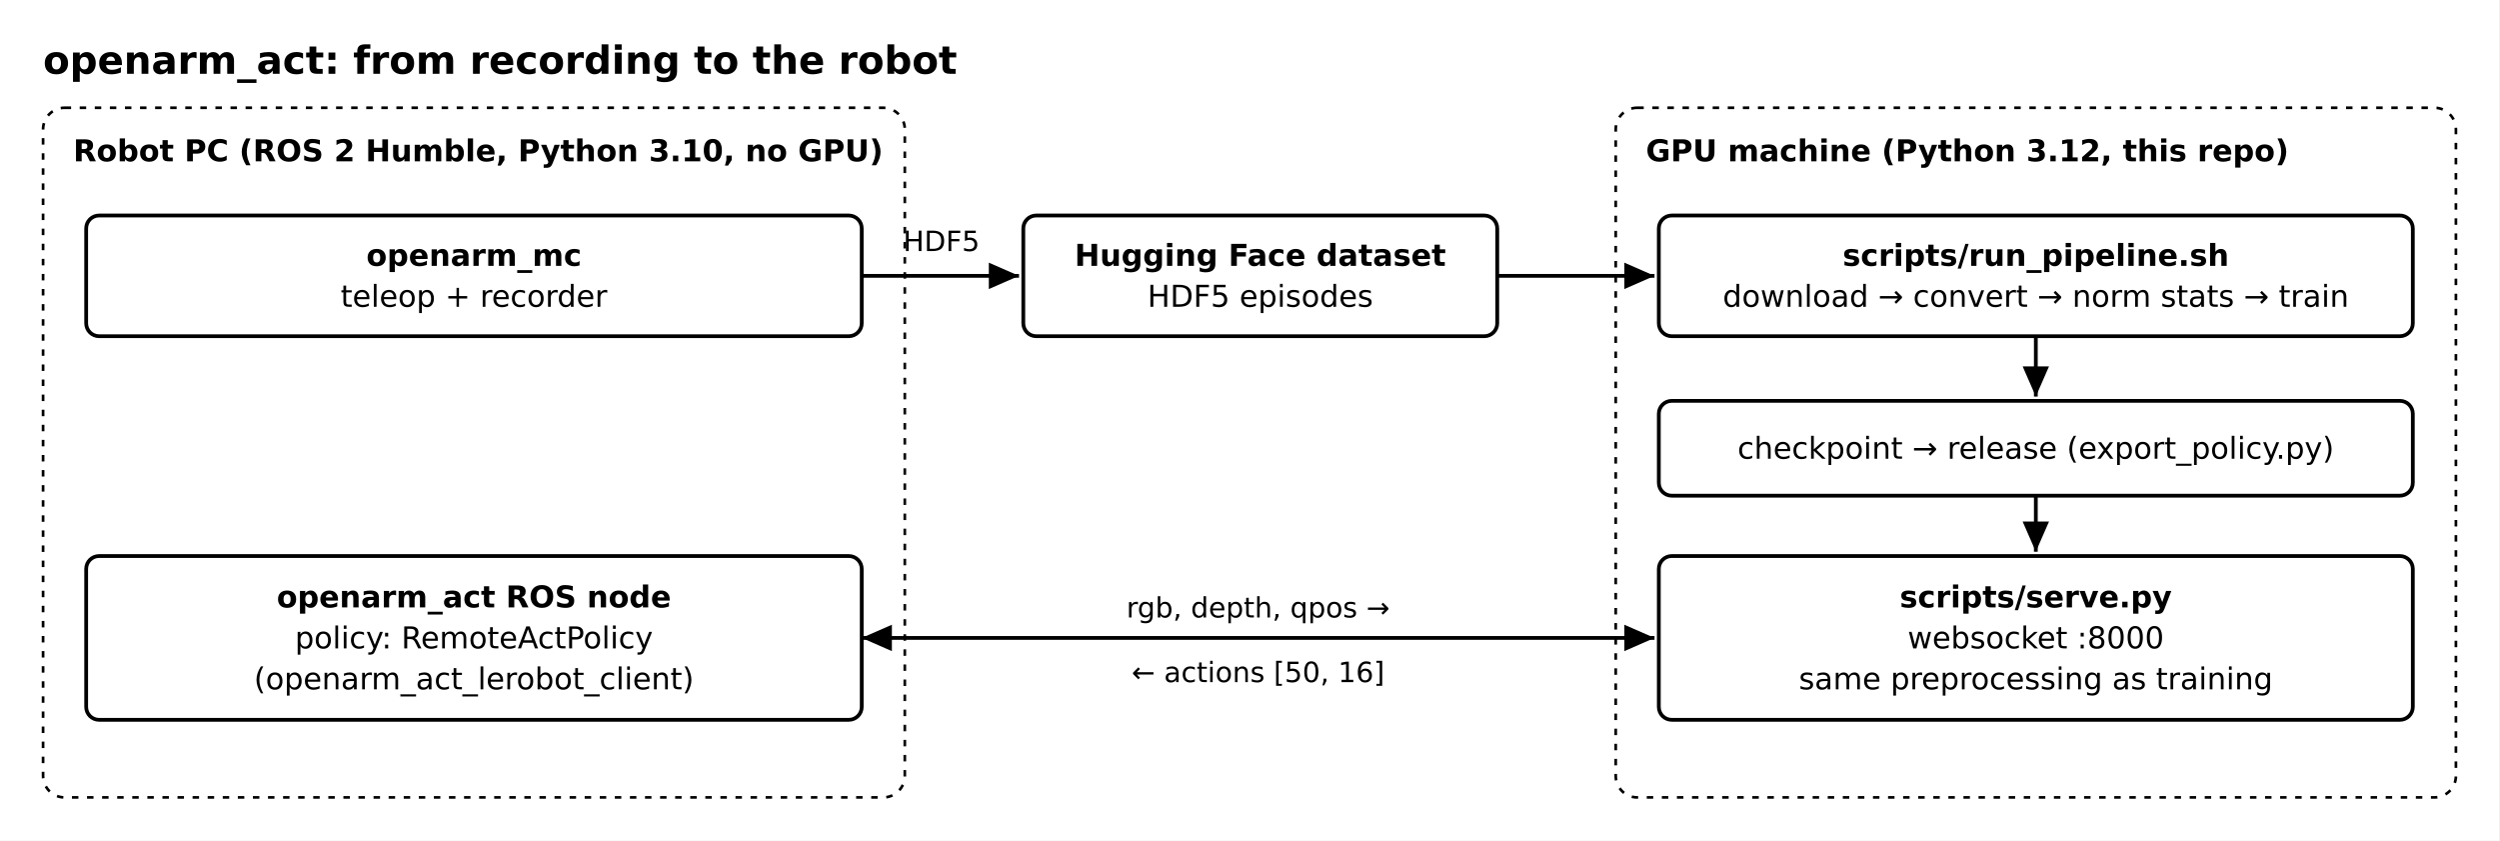
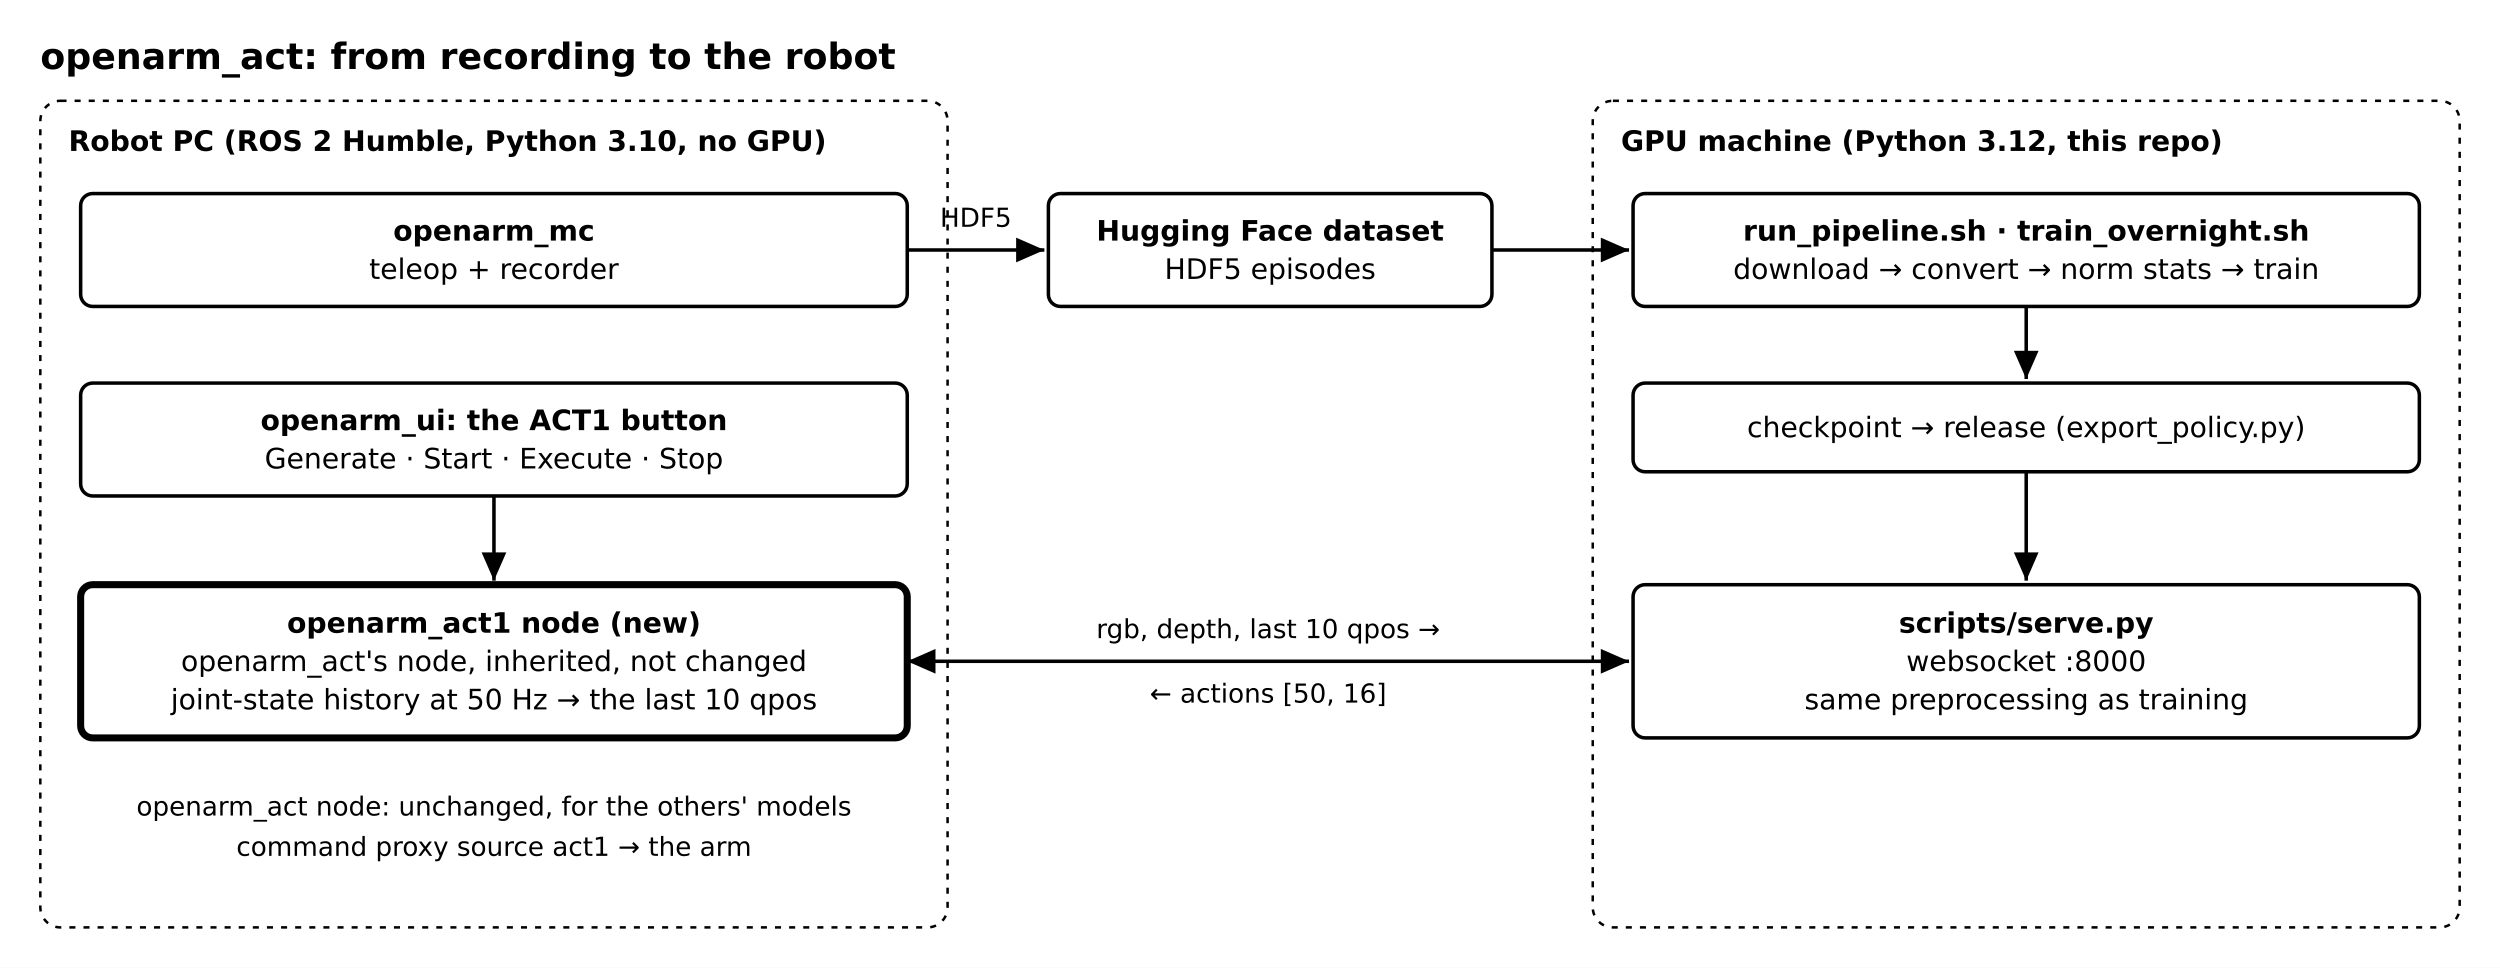
- <svg xmlns="http://www.w3.org/2000/svg" width="1160" height="390" viewBox="0 0 1160 390">
+ <svg xmlns="http://www.w3.org/2000/svg" width="1240" height="480" viewBox="0 0 1240 480">
  <defs>
    <marker id="a" markerWidth="9" markerHeight="9" refX="8" refY="4.5" orient="auto-start-reverse">
      <path d="M 0 1 L 8 4.5 L 0 8 Z" fill="#000" />
    </marker>
  </defs>
-   <rect x="0" y="0" width="1160" height="390" fill="#ffffff" />
+   <rect x="0" y="0" width="1240" height="480" fill="#fff" />
  <text x="20" y="28" font-family="DejaVu Sans, Helvetica, Arial, sans-serif" font-size="18" font-weight="700" fill="#000" text-anchor="start" dominant-baseline="central">openarm_act: from recording to the robot</text>
-   <rect x="20" y="50" width="400" height="320" rx="10" fill="#fff" stroke="#000" stroke-width="1.25" stroke-dasharray="3 4" />
+   <rect x="20" y="50" width="450" height="410" rx="10" fill="#fff" stroke="#000" stroke-width="1.25" stroke-dasharray="3 4" />
  <text x="34" y="70" font-family="DejaVu Sans, Helvetica, Arial, sans-serif" font-size="14" font-weight="700" fill="#000" text-anchor="start" dominant-baseline="central">Robot PC  (ROS 2 Humble, Python 3.10, no GPU)</text>
-   <rect x="750" y="50" width="390" height="320" rx="10" fill="#fff" stroke="#000" stroke-width="1.25" stroke-dasharray="3 4" />
-   <text x="764" y="70" font-family="DejaVu Sans, Helvetica, Arial, sans-serif" font-size="14" font-weight="700" fill="#000" text-anchor="start" dominant-baseline="central">GPU machine  (Python 3.12, this repo)</text>
-   <rect x="40" y="100" width="360" height="56" rx="6" fill="#fff" stroke="#000" stroke-width="1.75" />
-   <text x="220.0" y="118.5" font-family="DejaVu Sans, Helvetica, Arial, sans-serif" font-size="14" font-weight="700" fill="#000" text-anchor="middle" dominant-baseline="central">openarm_mc</text>
-   <text x="220.0" y="137.5" font-family="DejaVu Sans, Helvetica, Arial, sans-serif" font-size="14" font-weight="400" fill="#000" text-anchor="middle" dominant-baseline="central">teleop + recorder</text>
-   <rect x="40" y="258" width="360" height="76" rx="6" fill="#fff" stroke="#000" stroke-width="1.75" />
-   <text x="220.0" y="277.0" font-family="DejaVu Sans, Helvetica, Arial, sans-serif" font-size="14" font-weight="700" fill="#000" text-anchor="middle" dominant-baseline="central">openarm_act ROS node</text>
-   <text x="220.0" y="296.0" font-family="DejaVu Sans, Helvetica, Arial, sans-serif" font-size="14" font-weight="400" fill="#000" text-anchor="middle" dominant-baseline="central">policy: RemoteActPolicy</text>
-   <text x="220.0" y="315.0" font-family="DejaVu Sans, Helvetica, Arial, sans-serif" font-size="14" font-weight="400" fill="#000" text-anchor="middle" dominant-baseline="central">(openarm_act_lerobot_client)</text>
-   <rect x="475" y="100" width="220" height="56" rx="6" fill="#fff" stroke="#000" stroke-width="1.75" />
-   <text x="585.0" y="118.5" font-family="DejaVu Sans, Helvetica, Arial, sans-serif" font-size="14" font-weight="700" fill="#000" text-anchor="middle" dominant-baseline="central">Hugging Face dataset</text>
-   <text x="585.0" y="137.5" font-family="DejaVu Sans, Helvetica, Arial, sans-serif" font-size="14" font-weight="400" fill="#000" text-anchor="middle" dominant-baseline="central">HDF5 episodes</text>
-   <rect x="770" y="100" width="350" height="56" rx="6" fill="#fff" stroke="#000" stroke-width="1.75" />
-   <text x="945.0" y="118.5" font-family="DejaVu Sans, Helvetica, Arial, sans-serif" font-size="14" font-weight="700" fill="#000" text-anchor="middle" dominant-baseline="central">scripts/run_pipeline.sh</text>
-   <text x="945.0" y="137.5" font-family="DejaVu Sans, Helvetica, Arial, sans-serif" font-size="14" font-weight="400" fill="#000" text-anchor="middle" dominant-baseline="central">download → convert → norm stats → train</text>
-   <rect x="770" y="186" width="350" height="44" rx="6" fill="#fff" stroke="#000" stroke-width="1.75" />
-   <text x="945.0" y="208.0" font-family="DejaVu Sans, Helvetica, Arial, sans-serif" font-size="14" font-weight="400" fill="#000" text-anchor="middle" dominant-baseline="central">checkpoint → release (export_policy.py)</text>
-   <rect x="770" y="258" width="350" height="76" rx="6" fill="#fff" stroke="#000" stroke-width="1.75" />
-   <text x="945.0" y="277.0" font-family="DejaVu Sans, Helvetica, Arial, sans-serif" font-size="14" font-weight="700" fill="#000" text-anchor="middle" dominant-baseline="central">scripts/serve.py</text>
-   <text x="945.0" y="296.0" font-family="DejaVu Sans, Helvetica, Arial, sans-serif" font-size="14" font-weight="400" fill="#000" text-anchor="middle" dominant-baseline="central">websocket :8000</text>
-   <text x="945.0" y="315.0" font-family="DejaVu Sans, Helvetica, Arial, sans-serif" font-size="14" font-weight="400" fill="#000" text-anchor="middle" dominant-baseline="central">same preprocessing as training</text>
-   <path d="M 400 128 L 473 128" fill="none" stroke="#000" stroke-width="1.75" marker-end="url(#a)" />
-   <text x="437" y="112" font-family="DejaVu Sans, Helvetica, Arial, sans-serif" font-size="13" font-weight="400" fill="#000" text-anchor="middle" dominant-baseline="central">HDF5</text>
-   <path d="M 695 128 L 768 128" fill="none" stroke="#000" stroke-width="1.75" marker-end="url(#a)" />
-   <path d="M 945 156 L 945 184" fill="none" stroke="#000" stroke-width="1.75" marker-end="url(#a)" />
-   <path d="M 945 230 L 945 256" fill="none" stroke="#000" stroke-width="1.75" marker-end="url(#a)" />
-   <path d="M 400 296 L 768 296" fill="none" stroke="#000" stroke-width="1.75" marker-end="url(#a)" marker-start="url(#a)" />
-   <text x="584" y="282" font-family="DejaVu Sans, Helvetica, Arial, sans-serif" font-size="13" font-weight="400" fill="#000" text-anchor="middle" dominant-baseline="central">rgb, depth, qpos  →</text>
-   <text x="584" y="312" font-family="DejaVu Sans, Helvetica, Arial, sans-serif" font-size="13" font-weight="400" fill="#000" text-anchor="middle" dominant-baseline="central">←  actions [50, 16]</text>
+   <rect x="790" y="50" width="430" height="410" rx="10" fill="#fff" stroke="#000" stroke-width="1.25" stroke-dasharray="3 4" />
+   <text x="804" y="70" font-family="DejaVu Sans, Helvetica, Arial, sans-serif" font-size="14" font-weight="700" fill="#000" text-anchor="start" dominant-baseline="central">GPU machine  (Python 3.12, this repo)</text>
+   <rect x="40" y="96" width="410" height="56" rx="6" fill="#fff" stroke="#000" stroke-width="1.75" />
+   <text x="245.0" y="114.5" font-family="DejaVu Sans, Helvetica, Arial, sans-serif" font-size="14" font-weight="700" fill="#000" text-anchor="middle" dominant-baseline="central">openarm_mc</text>
+   <text x="245.0" y="133.5" font-family="DejaVu Sans, Helvetica, Arial, sans-serif" font-size="14" font-weight="400" fill="#000" text-anchor="middle" dominant-baseline="central">teleop + recorder</text>
+   <rect x="40" y="190" width="410" height="56" rx="6" fill="#fff" stroke="#000" stroke-width="1.75" />
+   <text x="245.0" y="208.5" font-family="DejaVu Sans, Helvetica, Arial, sans-serif" font-size="14" font-weight="700" fill="#000" text-anchor="middle" dominant-baseline="central">openarm_ui: the ACT1 button</text>
+   <text x="245.0" y="227.5" font-family="DejaVu Sans, Helvetica, Arial, sans-serif" font-size="14" font-weight="400" fill="#000" text-anchor="middle" dominant-baseline="central">Generate · Start · Execute · Stop</text>
+   <rect x="40" y="290" width="410" height="76" rx="6" fill="#fff" stroke="#000" stroke-width="3.5" />
+   <text x="245.0" y="309.0" font-family="DejaVu Sans, Helvetica, Arial, sans-serif" font-size="14" font-weight="700" fill="#000" text-anchor="middle" dominant-baseline="central">openarm_act1 node (new)</text>
+   <text x="245.0" y="328.0" font-family="DejaVu Sans, Helvetica, Arial, sans-serif" font-size="14" font-weight="400" fill="#000" text-anchor="middle" dominant-baseline="central">openarm_act's node, inherited, not changed</text>
+   <text x="245.0" y="347.0" font-family="DejaVu Sans, Helvetica, Arial, sans-serif" font-size="14" font-weight="400" fill="#000" text-anchor="middle" dominant-baseline="central">joint-state history at 50 Hz → the last 10 qpos</text>
+   <text x="245" y="400" font-family="DejaVu Sans, Helvetica, Arial, sans-serif" font-size="13" font-weight="400" fill="#000" text-anchor="middle" dominant-baseline="central">openarm_act node: unchanged, for the others' models</text>
+   <text x="245" y="420" font-family="DejaVu Sans, Helvetica, Arial, sans-serif" font-size="13" font-weight="400" fill="#000" text-anchor="middle" dominant-baseline="central">command proxy source act1 → the arm</text>
+   <path d="M 245 246 L 245 288" fill="none" stroke="#000" stroke-width="1.75" marker-end="url(#a)" />
+   <rect x="520" y="96" width="220" height="56" rx="6" fill="#fff" stroke="#000" stroke-width="1.75" />
+   <text x="630.0" y="114.5" font-family="DejaVu Sans, Helvetica, Arial, sans-serif" font-size="14" font-weight="700" fill="#000" text-anchor="middle" dominant-baseline="central">Hugging Face dataset</text>
+   <text x="630.0" y="133.5" font-family="DejaVu Sans, Helvetica, Arial, sans-serif" font-size="14" font-weight="400" fill="#000" text-anchor="middle" dominant-baseline="central">HDF5 episodes</text>
+   <rect x="810" y="96" width="390" height="56" rx="6" fill="#fff" stroke="#000" stroke-width="1.75" />
+   <text x="1005.0" y="114.5" font-family="DejaVu Sans, Helvetica, Arial, sans-serif" font-size="14" font-weight="700" fill="#000" text-anchor="middle" dominant-baseline="central">run_pipeline.sh · train_overnight.sh</text>
+   <text x="1005.0" y="133.5" font-family="DejaVu Sans, Helvetica, Arial, sans-serif" font-size="14" font-weight="400" fill="#000" text-anchor="middle" dominant-baseline="central">download → convert → norm stats → train</text>
+   <rect x="810" y="190" width="390" height="44" rx="6" fill="#fff" stroke="#000" stroke-width="1.75" />
+   <text x="1005.0" y="212.0" font-family="DejaVu Sans, Helvetica, Arial, sans-serif" font-size="14" font-weight="400" fill="#000" text-anchor="middle" dominant-baseline="central">checkpoint → release (export_policy.py)</text>
+   <rect x="810" y="290" width="390" height="76" rx="6" fill="#fff" stroke="#000" stroke-width="1.75" />
+   <text x="1005.0" y="309.0" font-family="DejaVu Sans, Helvetica, Arial, sans-serif" font-size="14" font-weight="700" fill="#000" text-anchor="middle" dominant-baseline="central">scripts/serve.py</text>
+   <text x="1005.0" y="328.0" font-family="DejaVu Sans, Helvetica, Arial, sans-serif" font-size="14" font-weight="400" fill="#000" text-anchor="middle" dominant-baseline="central">websocket :8000</text>
+   <text x="1005.0" y="347.0" font-family="DejaVu Sans, Helvetica, Arial, sans-serif" font-size="14" font-weight="400" fill="#000" text-anchor="middle" dominant-baseline="central">same preprocessing as training</text>
+   <path d="M 450 124 L 518 124" fill="none" stroke="#000" stroke-width="1.75" marker-end="url(#a)" />
+   <text x="484" y="108" font-family="DejaVu Sans, Helvetica, Arial, sans-serif" font-size="13" font-weight="400" fill="#000" text-anchor="middle" dominant-baseline="central">HDF5</text>
+   <path d="M 740 124 L 808 124" fill="none" stroke="#000" stroke-width="1.75" marker-end="url(#a)" />
+   <path d="M 1005 152 L 1005 188" fill="none" stroke="#000" stroke-width="1.75" marker-end="url(#a)" />
+   <path d="M 1005 234 L 1005 288" fill="none" stroke="#000" stroke-width="1.75" marker-end="url(#a)" />
+   <path d="M 450 328 L 808 328" fill="none" stroke="#000" stroke-width="1.75" marker-end="url(#a)" marker-start="url(#a)" />
+   <text x="629" y="312" font-family="DejaVu Sans, Helvetica, Arial, sans-serif" font-size="13" font-weight="400" fill="#000" text-anchor="middle" dominant-baseline="central">rgb, depth, last 10 qpos  →</text>
+   <text x="629" y="344" font-family="DejaVu Sans, Helvetica, Arial, sans-serif" font-size="13" font-weight="400" fill="#000" text-anchor="middle" dominant-baseline="central">←  actions [50, 16]</text>
</svg>
